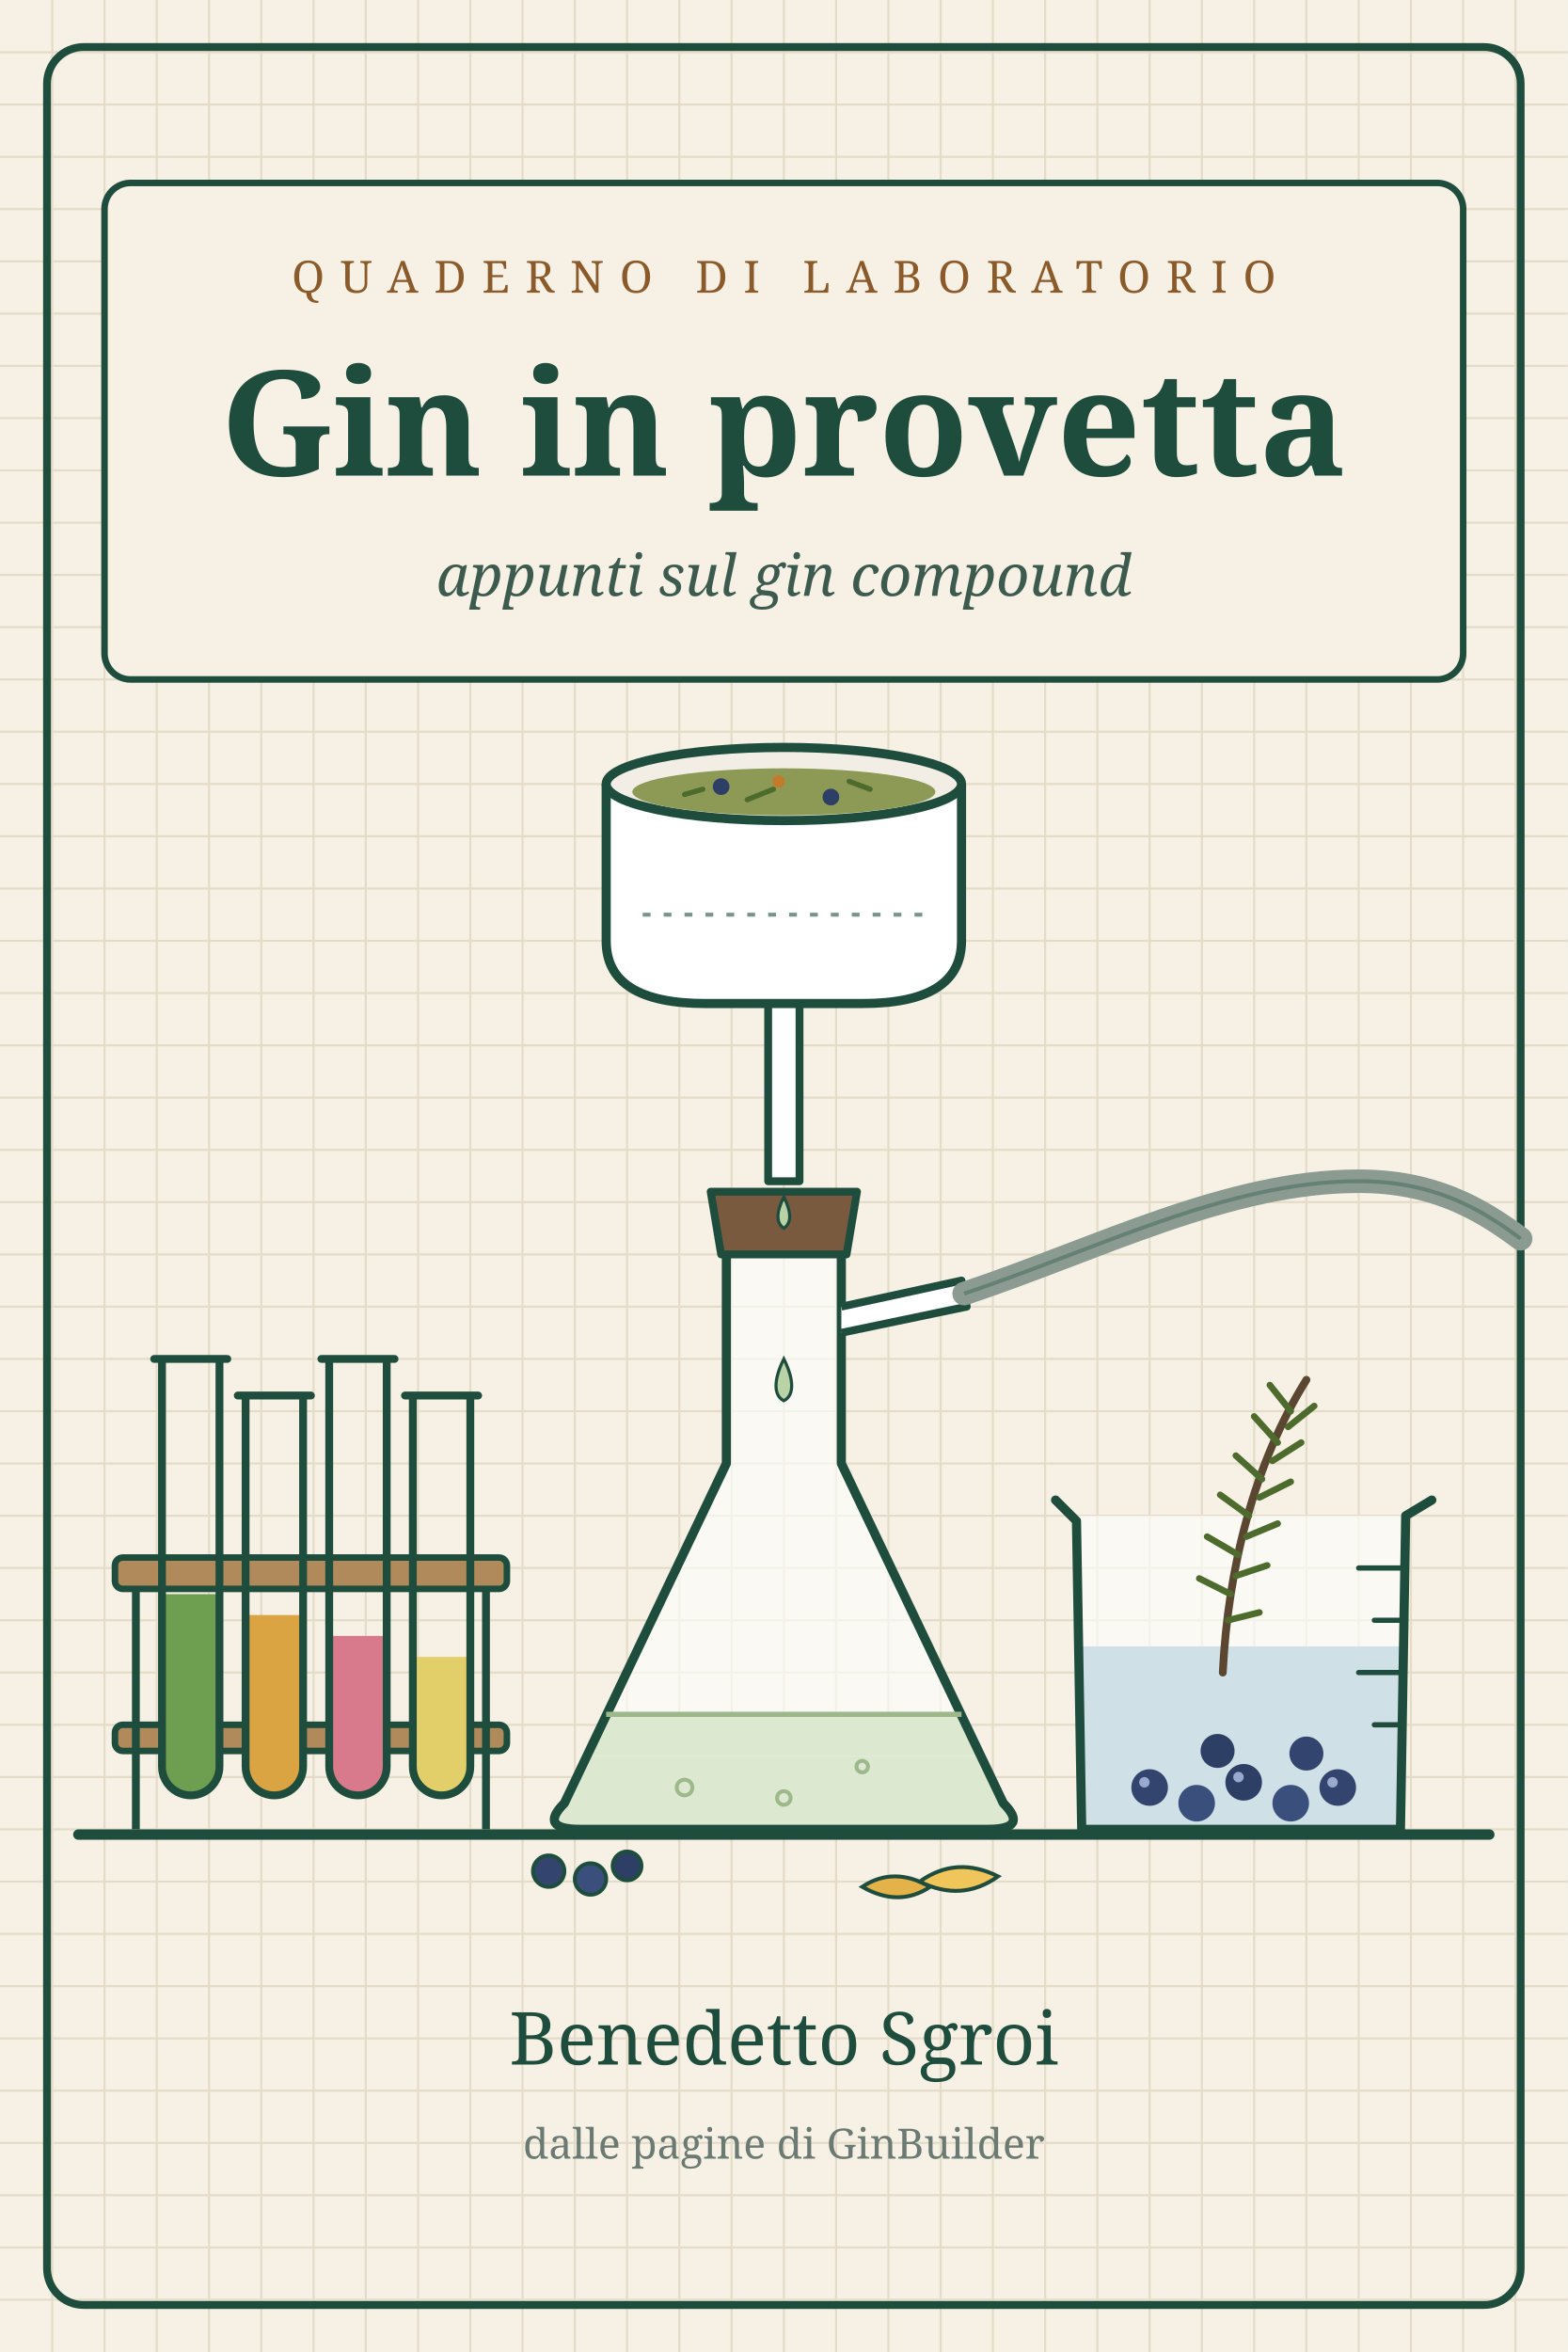
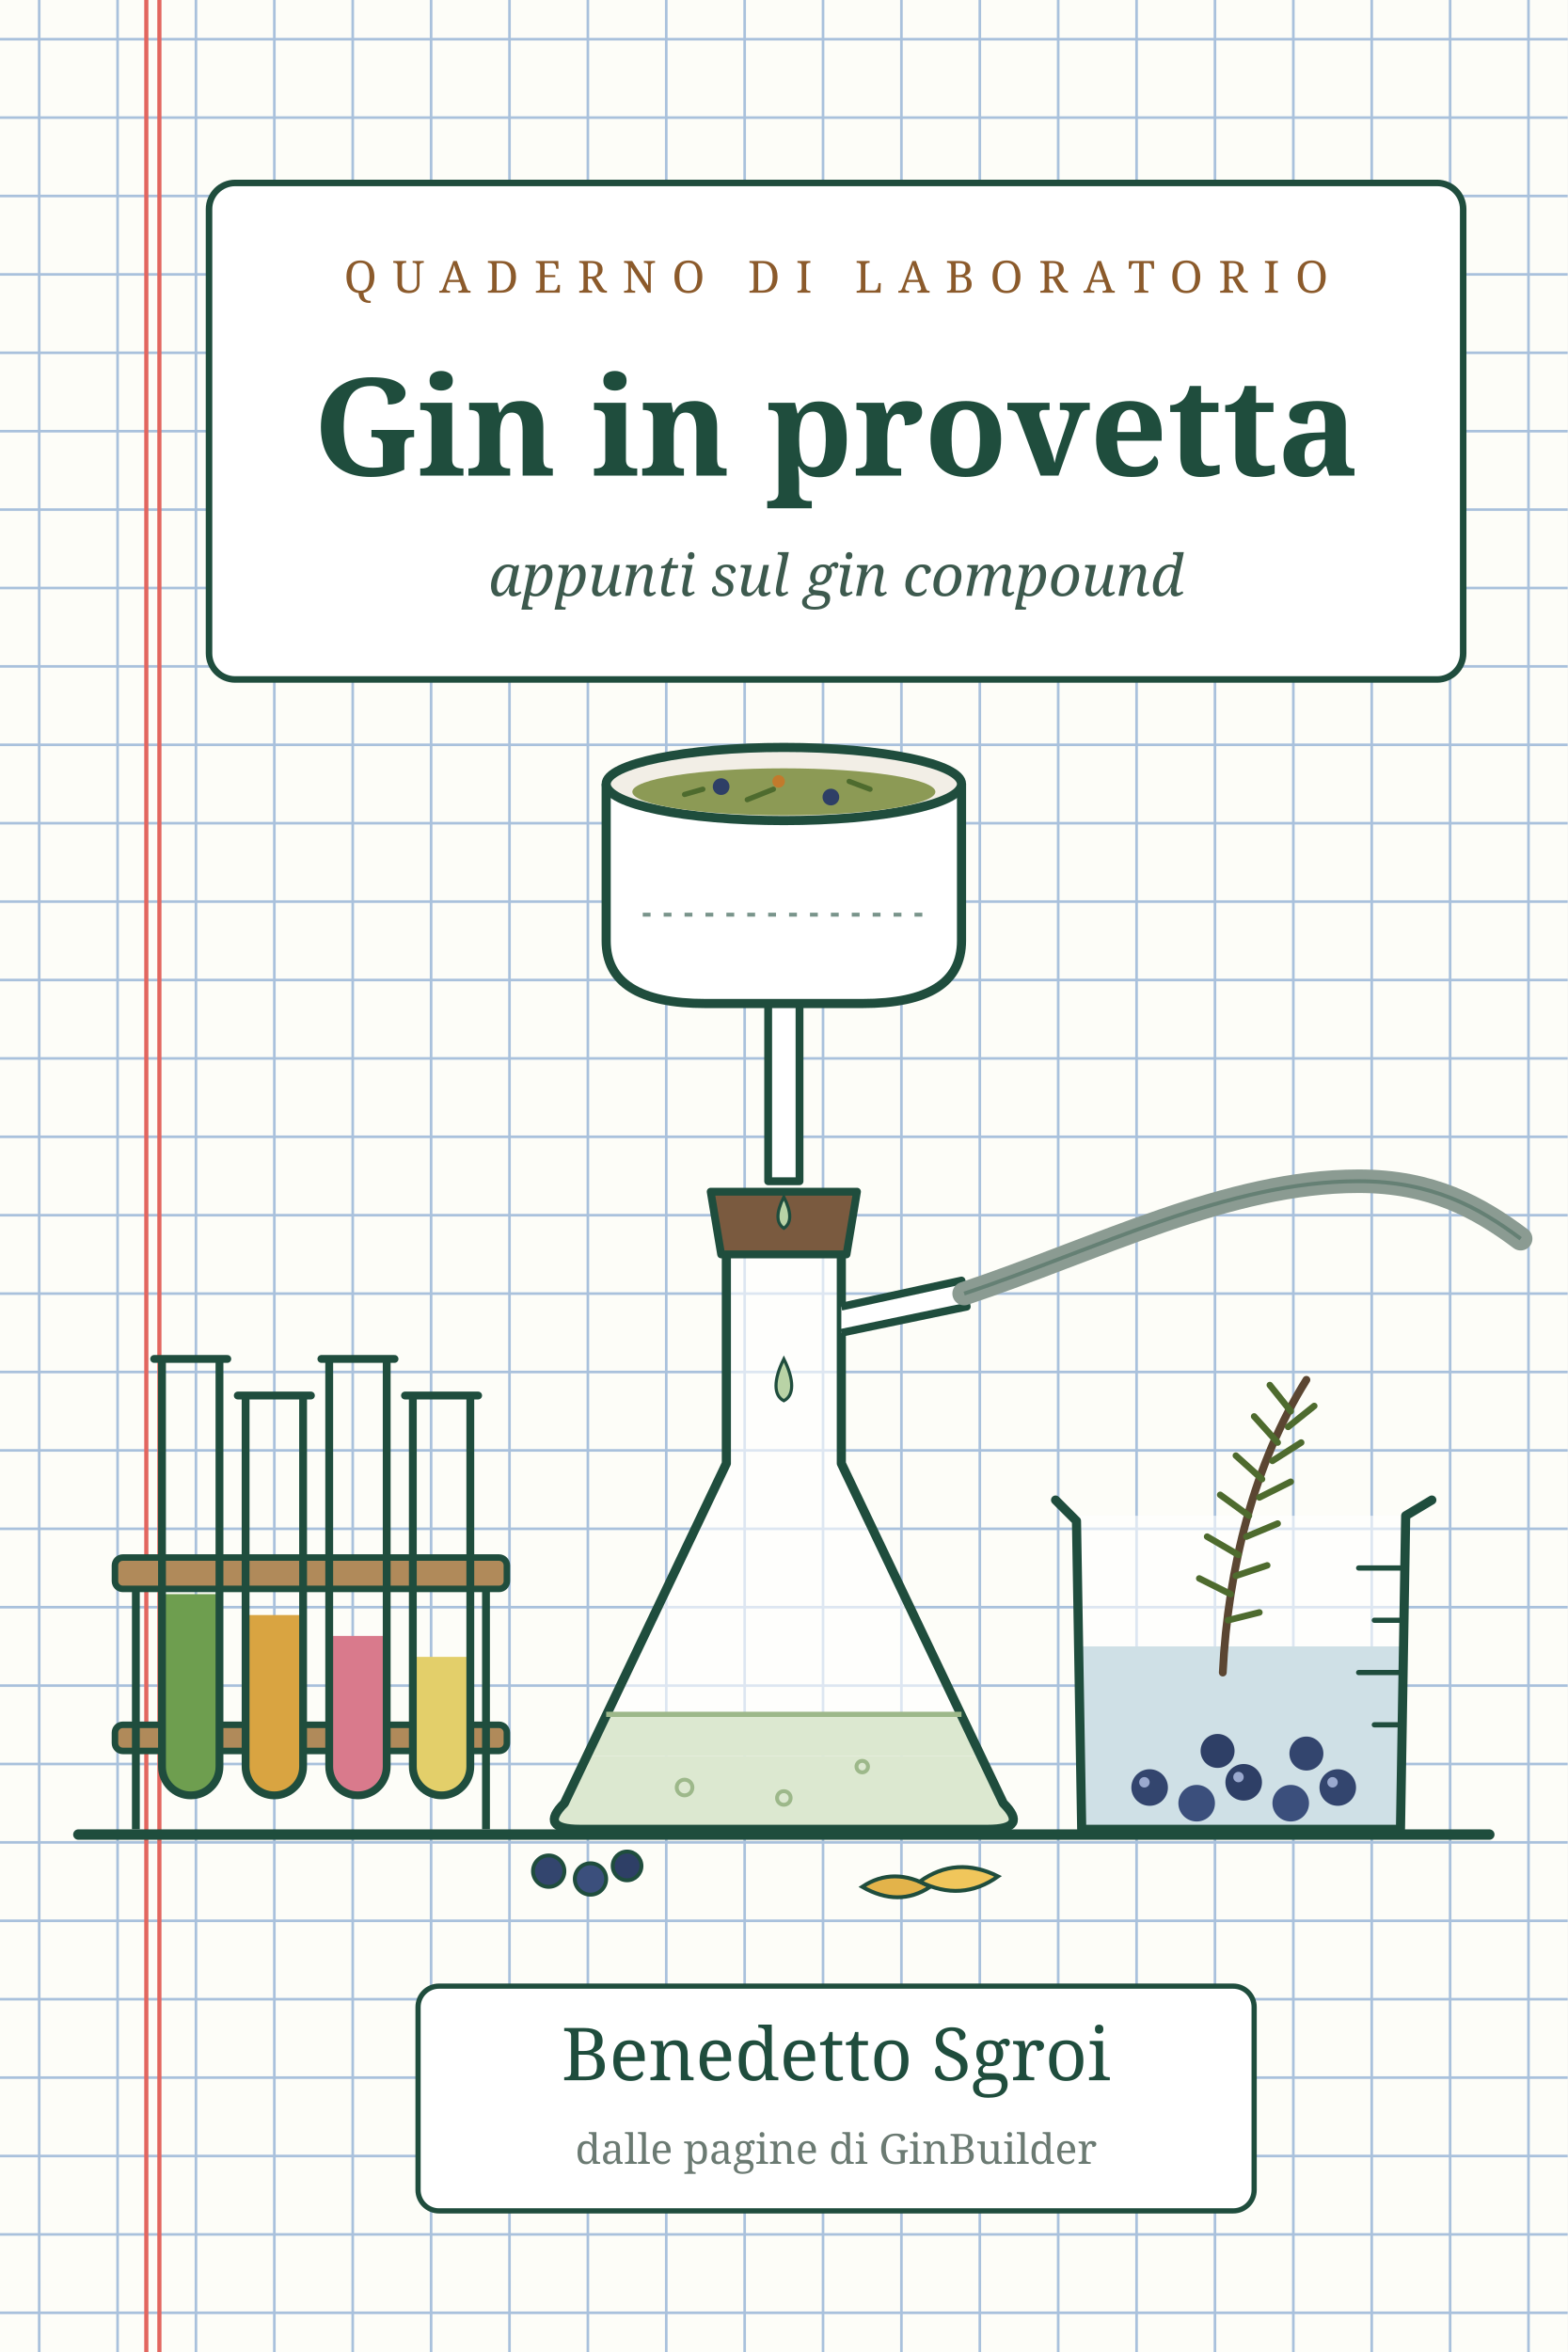
<svg xmlns="http://www.w3.org/2000/svg" viewBox="0 0 600 900">
-   <rect width="600" height="900" fill="#F6F1E4" />
-   <line x1="0" y1="20" x2="600" y2="20" stroke="#E4DCC8" stroke-width="0.8" />
-   <line x1="0" y1="40" x2="600" y2="40" stroke="#E4DCC8" stroke-width="0.8" />
-   <line x1="0" y1="60" x2="600" y2="60" stroke="#E4DCC8" stroke-width="0.8" />
-   <line x1="0" y1="80" x2="600" y2="80" stroke="#E4DCC8" stroke-width="0.8" />
-   <line x1="0" y1="100" x2="600" y2="100" stroke="#E4DCC8" stroke-width="0.8" />
-   <line x1="0" y1="120" x2="600" y2="120" stroke="#E4DCC8" stroke-width="0.8" />
-   <line x1="0" y1="140" x2="600" y2="140" stroke="#E4DCC8" stroke-width="0.8" />
-   <line x1="0" y1="160" x2="600" y2="160" stroke="#E4DCC8" stroke-width="0.8" />
-   <line x1="0" y1="180" x2="600" y2="180" stroke="#E4DCC8" stroke-width="0.8" />
-   <line x1="0" y1="200" x2="600" y2="200" stroke="#E4DCC8" stroke-width="0.8" />
-   <line x1="0" y1="220" x2="600" y2="220" stroke="#E4DCC8" stroke-width="0.8" />
-   <line x1="0" y1="240" x2="600" y2="240" stroke="#E4DCC8" stroke-width="0.8" />
-   <line x1="0" y1="260" x2="600" y2="260" stroke="#E4DCC8" stroke-width="0.8" />
-   <line x1="0" y1="280" x2="600" y2="280" stroke="#E4DCC8" stroke-width="0.8" />
-   <line x1="0" y1="300" x2="600" y2="300" stroke="#E4DCC8" stroke-width="0.8" />
-   <line x1="0" y1="320" x2="600" y2="320" stroke="#E4DCC8" stroke-width="0.8" />
-   <line x1="0" y1="340" x2="600" y2="340" stroke="#E4DCC8" stroke-width="0.8" />
-   <line x1="0" y1="360" x2="600" y2="360" stroke="#E4DCC8" stroke-width="0.8" />
-   <line x1="0" y1="380" x2="600" y2="380" stroke="#E4DCC8" stroke-width="0.8" />
-   <line x1="0" y1="400" x2="600" y2="400" stroke="#E4DCC8" stroke-width="0.8" />
-   <line x1="0" y1="420" x2="600" y2="420" stroke="#E4DCC8" stroke-width="0.8" />
-   <line x1="0" y1="440" x2="600" y2="440" stroke="#E4DCC8" stroke-width="0.8" />
-   <line x1="0" y1="460" x2="600" y2="460" stroke="#E4DCC8" stroke-width="0.8" />
-   <line x1="0" y1="480" x2="600" y2="480" stroke="#E4DCC8" stroke-width="0.8" />
-   <line x1="0" y1="500" x2="600" y2="500" stroke="#E4DCC8" stroke-width="0.8" />
-   <line x1="0" y1="520" x2="600" y2="520" stroke="#E4DCC8" stroke-width="0.8" />
-   <line x1="0" y1="540" x2="600" y2="540" stroke="#E4DCC8" stroke-width="0.8" />
-   <line x1="0" y1="560" x2="600" y2="560" stroke="#E4DCC8" stroke-width="0.8" />
-   <line x1="0" y1="580" x2="600" y2="580" stroke="#E4DCC8" stroke-width="0.8" />
-   <line x1="0" y1="600" x2="600" y2="600" stroke="#E4DCC8" stroke-width="0.8" />
-   <line x1="0" y1="620" x2="600" y2="620" stroke="#E4DCC8" stroke-width="0.8" />
-   <line x1="0" y1="640" x2="600" y2="640" stroke="#E4DCC8" stroke-width="0.8" />
-   <line x1="0" y1="660" x2="600" y2="660" stroke="#E4DCC8" stroke-width="0.8" />
-   <line x1="0" y1="680" x2="600" y2="680" stroke="#E4DCC8" stroke-width="0.8" />
-   <line x1="0" y1="700" x2="600" y2="700" stroke="#E4DCC8" stroke-width="0.8" />
-   <line x1="0" y1="720" x2="600" y2="720" stroke="#E4DCC8" stroke-width="0.8" />
-   <line x1="0" y1="740" x2="600" y2="740" stroke="#E4DCC8" stroke-width="0.8" />
-   <line x1="0" y1="760" x2="600" y2="760" stroke="#E4DCC8" stroke-width="0.8" />
-   <line x1="0" y1="780" x2="600" y2="780" stroke="#E4DCC8" stroke-width="0.8" />
-   <line x1="0" y1="800" x2="600" y2="800" stroke="#E4DCC8" stroke-width="0.8" />
-   <line x1="0" y1="820" x2="600" y2="820" stroke="#E4DCC8" stroke-width="0.8" />
-   <line x1="0" y1="840" x2="600" y2="840" stroke="#E4DCC8" stroke-width="0.8" />
-   <line x1="0" y1="860" x2="600" y2="860" stroke="#E4DCC8" stroke-width="0.8" />
-   <line x1="0" y1="880" x2="600" y2="880" stroke="#E4DCC8" stroke-width="0.8" />
-   <line x1="20" y1="0" x2="20" y2="900" stroke="#E4DCC8" stroke-width="0.8" />
-   <line x1="40" y1="0" x2="40" y2="900" stroke="#E4DCC8" stroke-width="0.8" />
-   <line x1="60" y1="0" x2="60" y2="900" stroke="#E4DCC8" stroke-width="0.8" />
-   <line x1="80" y1="0" x2="80" y2="900" stroke="#E4DCC8" stroke-width="0.8" />
-   <line x1="100" y1="0" x2="100" y2="900" stroke="#E4DCC8" stroke-width="0.8" />
-   <line x1="120" y1="0" x2="120" y2="900" stroke="#E4DCC8" stroke-width="0.8" />
-   <line x1="140" y1="0" x2="140" y2="900" stroke="#E4DCC8" stroke-width="0.8" />
-   <line x1="160" y1="0" x2="160" y2="900" stroke="#E4DCC8" stroke-width="0.8" />
-   <line x1="180" y1="0" x2="180" y2="900" stroke="#E4DCC8" stroke-width="0.8" />
-   <line x1="200" y1="0" x2="200" y2="900" stroke="#E4DCC8" stroke-width="0.8" />
-   <line x1="220" y1="0" x2="220" y2="900" stroke="#E4DCC8" stroke-width="0.8" />
-   <line x1="240" y1="0" x2="240" y2="900" stroke="#E4DCC8" stroke-width="0.8" />
-   <line x1="260" y1="0" x2="260" y2="900" stroke="#E4DCC8" stroke-width="0.8" />
-   <line x1="280" y1="0" x2="280" y2="900" stroke="#E4DCC8" stroke-width="0.8" />
-   <line x1="300" y1="0" x2="300" y2="900" stroke="#E4DCC8" stroke-width="0.8" />
-   <line x1="320" y1="0" x2="320" y2="900" stroke="#E4DCC8" stroke-width="0.8" />
-   <line x1="340" y1="0" x2="340" y2="900" stroke="#E4DCC8" stroke-width="0.8" />
-   <line x1="360" y1="0" x2="360" y2="900" stroke="#E4DCC8" stroke-width="0.8" />
-   <line x1="380" y1="0" x2="380" y2="900" stroke="#E4DCC8" stroke-width="0.8" />
-   <line x1="400" y1="0" x2="400" y2="900" stroke="#E4DCC8" stroke-width="0.8" />
-   <line x1="420" y1="0" x2="420" y2="900" stroke="#E4DCC8" stroke-width="0.8" />
-   <line x1="440" y1="0" x2="440" y2="900" stroke="#E4DCC8" stroke-width="0.8" />
-   <line x1="460" y1="0" x2="460" y2="900" stroke="#E4DCC8" stroke-width="0.8" />
-   <line x1="480" y1="0" x2="480" y2="900" stroke="#E4DCC8" stroke-width="0.8" />
-   <line x1="500" y1="0" x2="500" y2="900" stroke="#E4DCC8" stroke-width="0.8" />
-   <line x1="520" y1="0" x2="520" y2="900" stroke="#E4DCC8" stroke-width="0.8" />
-   <line x1="540" y1="0" x2="540" y2="900" stroke="#E4DCC8" stroke-width="0.8" />
-   <line x1="560" y1="0" x2="560" y2="900" stroke="#E4DCC8" stroke-width="0.8" />
-   <line x1="580" y1="0" x2="580" y2="900" stroke="#E4DCC8" stroke-width="0.8" />
-   <rect x="18" y="18" width="564" height="864" rx="14" fill="none" stroke="#1F4D3D" stroke-width="3" />
-   <rect x="40" y="70" width="520" height="190" rx="10" fill="#F6F1E4" stroke="#1F4D3D" stroke-width="2.5" />
-   <text x="300" y="112" text-anchor="middle" font-family="Georgia,serif" font-size="17" letter-spacing="6" fill="#8B5A2B">QUADERNO DI LABORATORIO</text>
-   <text x="300" y="182" text-anchor="middle" font-family="Georgia,serif" font-size="56" font-weight="bold" fill="#1F4D3D">Gin in provetta</text>
-   <text x="300" y="228" text-anchor="middle" font-family="Georgia,serif" font-size="22" font-style="italic" fill="#3D5A4E">appunti sul gin compound</text>
+   <rect width="600" height="900" fill="#FDFDF8" />
+   <line x1="0" y1="15" x2="600" y2="15" stroke="#A9C1DC" stroke-width="1" />
+   <line x1="0" y1="45" x2="600" y2="45" stroke="#A9C1DC" stroke-width="1" />
+   <line x1="0" y1="75" x2="600" y2="75" stroke="#A9C1DC" stroke-width="1" />
+   <line x1="0" y1="105" x2="600" y2="105" stroke="#A9C1DC" stroke-width="1" />
+   <line x1="0" y1="135" x2="600" y2="135" stroke="#A9C1DC" stroke-width="1" />
+   <line x1="0" y1="165" x2="600" y2="165" stroke="#A9C1DC" stroke-width="1" />
+   <line x1="0" y1="195" x2="600" y2="195" stroke="#A9C1DC" stroke-width="1" />
+   <line x1="0" y1="225" x2="600" y2="225" stroke="#A9C1DC" stroke-width="1" />
+   <line x1="0" y1="255" x2="600" y2="255" stroke="#A9C1DC" stroke-width="1" />
+   <line x1="0" y1="285" x2="600" y2="285" stroke="#A9C1DC" stroke-width="1" />
+   <line x1="0" y1="315" x2="600" y2="315" stroke="#A9C1DC" stroke-width="1" />
+   <line x1="0" y1="345" x2="600" y2="345" stroke="#A9C1DC" stroke-width="1" />
+   <line x1="0" y1="375" x2="600" y2="375" stroke="#A9C1DC" stroke-width="1" />
+   <line x1="0" y1="405" x2="600" y2="405" stroke="#A9C1DC" stroke-width="1" />
+   <line x1="0" y1="435" x2="600" y2="435" stroke="#A9C1DC" stroke-width="1" />
+   <line x1="0" y1="465" x2="600" y2="465" stroke="#A9C1DC" stroke-width="1" />
+   <line x1="0" y1="495" x2="600" y2="495" stroke="#A9C1DC" stroke-width="1" />
+   <line x1="0" y1="525" x2="600" y2="525" stroke="#A9C1DC" stroke-width="1" />
+   <line x1="0" y1="555" x2="600" y2="555" stroke="#A9C1DC" stroke-width="1" />
+   <line x1="0" y1="585" x2="600" y2="585" stroke="#A9C1DC" stroke-width="1" />
+   <line x1="0" y1="615" x2="600" y2="615" stroke="#A9C1DC" stroke-width="1" />
+   <line x1="0" y1="645" x2="600" y2="645" stroke="#A9C1DC" stroke-width="1" />
+   <line x1="0" y1="675" x2="600" y2="675" stroke="#A9C1DC" stroke-width="1" />
+   <line x1="0" y1="705" x2="600" y2="705" stroke="#A9C1DC" stroke-width="1" />
+   <line x1="0" y1="735" x2="600" y2="735" stroke="#A9C1DC" stroke-width="1" />
+   <line x1="0" y1="765" x2="600" y2="765" stroke="#A9C1DC" stroke-width="1" />
+   <line x1="0" y1="795" x2="600" y2="795" stroke="#A9C1DC" stroke-width="1" />
+   <line x1="0" y1="825" x2="600" y2="825" stroke="#A9C1DC" stroke-width="1" />
+   <line x1="0" y1="855" x2="600" y2="855" stroke="#A9C1DC" stroke-width="1" />
+   <line x1="0" y1="885" x2="600" y2="885" stroke="#A9C1DC" stroke-width="1" />
+   <line x1="15" y1="0" x2="15" y2="900" stroke="#A9C1DC" stroke-width="1" />
+   <line x1="45" y1="0" x2="45" y2="900" stroke="#A9C1DC" stroke-width="1" />
+   <line x1="75" y1="0" x2="75" y2="900" stroke="#A9C1DC" stroke-width="1" />
+   <line x1="105" y1="0" x2="105" y2="900" stroke="#A9C1DC" stroke-width="1" />
+   <line x1="135" y1="0" x2="135" y2="900" stroke="#A9C1DC" stroke-width="1" />
+   <line x1="165" y1="0" x2="165" y2="900" stroke="#A9C1DC" stroke-width="1" />
+   <line x1="195" y1="0" x2="195" y2="900" stroke="#A9C1DC" stroke-width="1" />
+   <line x1="225" y1="0" x2="225" y2="900" stroke="#A9C1DC" stroke-width="1" />
+   <line x1="255" y1="0" x2="255" y2="900" stroke="#A9C1DC" stroke-width="1" />
+   <line x1="285" y1="0" x2="285" y2="900" stroke="#A9C1DC" stroke-width="1" />
+   <line x1="315" y1="0" x2="315" y2="900" stroke="#A9C1DC" stroke-width="1" />
+   <line x1="345" y1="0" x2="345" y2="900" stroke="#A9C1DC" stroke-width="1" />
+   <line x1="375" y1="0" x2="375" y2="900" stroke="#A9C1DC" stroke-width="1" />
+   <line x1="405" y1="0" x2="405" y2="900" stroke="#A9C1DC" stroke-width="1" />
+   <line x1="435" y1="0" x2="435" y2="900" stroke="#A9C1DC" stroke-width="1" />
+   <line x1="465" y1="0" x2="465" y2="900" stroke="#A9C1DC" stroke-width="1" />
+   <line x1="495" y1="0" x2="495" y2="900" stroke="#A9C1DC" stroke-width="1" />
+   <line x1="525" y1="0" x2="525" y2="900" stroke="#A9C1DC" stroke-width="1" />
+   <line x1="555" y1="0" x2="555" y2="900" stroke="#A9C1DC" stroke-width="1" />
+   <line x1="585" y1="0" x2="585" y2="900" stroke="#A9C1DC" stroke-width="1" />
+   <line x1="56" y1="0" x2="56" y2="900" stroke="#E2665F" stroke-width="1.6" />
+   <line x1="61" y1="0" x2="61" y2="900" stroke="#E2665F" stroke-width="1.6" />
+   <rect x="80" y="70" width="480" height="190" rx="10" fill="#FFFFFF" stroke="#1F4D3D" stroke-width="2.5" />
+   <text x="320" y="112" text-anchor="middle" font-family="Georgia,serif" font-size="17" letter-spacing="6" fill="#8B5A2B">QUADERNO DI LABORATORIO</text>
+   <text x="320" y="182" text-anchor="middle" font-family="Georgia,serif" font-size="52" font-weight="bold" fill="#1F4D3D">Gin in provetta</text>
+   <text x="320" y="228" text-anchor="middle" font-family="Georgia,serif" font-size="22" font-style="italic" fill="#3D5A4E">appunti sul gin compound</text>
  <rect x="44" y="596" width="150" height="12" rx="3" fill="#B08A5A" stroke="#1F4D3D" stroke-width="2.5" />
  <rect x="44" y="660" width="150" height="10" rx="3" fill="#B08A5A" stroke="#1F4D3D" stroke-width="2.5" />
  <line x1="52" y1="608" x2="52" y2="700" stroke="#1F4D3D" stroke-width="3" />
  <line x1="186" y1="608" x2="186" y2="700" stroke="#1F4D3D" stroke-width="3" />
  <path d="M62,610 L62,676 A11,11 0 0 0 84,676 L84,610 Z" fill="#6E9E4F" />
  <path d="M62,520 L62,676 A11,11 0 0 0 84,676 L84,520" fill="none" stroke="#1F4D3D" stroke-width="3" stroke-linejoin="round" />
  <line x1="59" y1="520" x2="87" y2="520" stroke="#1F4D3D" stroke-width="3" stroke-linecap="round" />
  <path d="M94,618 L94,676 A11,11 0 0 0 116,676 L116,618 Z" fill="#D9A441" />
  <path d="M94,534 L94,676 A11,11 0 0 0 116,676 L116,534" fill="none" stroke="#1F4D3D" stroke-width="3" stroke-linejoin="round" />
  <line x1="91" y1="534" x2="119" y2="534" stroke="#1F4D3D" stroke-width="3" stroke-linecap="round" />
  <path d="M126,626 L126,676 A11,11 0 0 0 148,676 L148,626 Z" fill="#D97A8C" />
  <path d="M126,520 L126,676 A11,11 0 0 0 148,676 L148,520" fill="none" stroke="#1F4D3D" stroke-width="3" stroke-linejoin="round" />
  <line x1="123" y1="520" x2="151" y2="520" stroke="#1F4D3D" stroke-width="3" stroke-linecap="round" />
  <path d="M158,634 L158,676 A11,11 0 0 0 180,676 L180,634 Z" fill="#E3CF6A" />
  <path d="M158,534 L158,676 A11,11 0 0 0 180,676 L180,534" fill="none" stroke="#1F4D3D" stroke-width="3" stroke-linejoin="round" />
  <line x1="155" y1="534" x2="183" y2="534" stroke="#1F4D3D" stroke-width="3" stroke-linecap="round" />
  <path d="M216,690 Q206,700 222,700 L378,700 Q394,700 384,690 L322,560 L322,478 L278,478 L278,560 Z" fill="#FFFFFF" fill-opacity="0.6" />
  <path d="M226,672 L374,672 L384,690 Q394,700 378,700 L222,700 Q206,700 216,690 Z" fill="#DCE8D0" />
  <path d="M234,656 L366,656 L374,672 L226,672 Z" fill="#DCE8D0" />
  <path d="M216,690 Q206,700 222,700 L378,700 Q394,700 384,690 L322,560 L322,478 L278,478 L278,560 Z" fill="none" stroke="#1F4D3D" stroke-width="3.5" stroke-linejoin="round" />
  <line x1="232" y1="656" x2="368" y2="656" stroke="#9DB88A" stroke-width="2" />
  <circle cx="262" cy="684" r="3" fill="none" stroke="#9DB88A" stroke-width="1.5" />
  <circle cx="330" cy="676" r="2.2" fill="none" stroke="#9DB88A" stroke-width="1.5" />
  <circle cx="300" cy="688" r="2.6" fill="none" stroke="#9DB88A" stroke-width="1.5" />
  <path d="M322,500 L368,490 L370,500 L322,510" fill="#FFFFFF" stroke="#1F4D3D" stroke-width="3" stroke-linejoin="round" />
  <path d="M369,495 C420,478 470,452 520,452 C548,452 566,462 582,474" fill="none" stroke="#8B9B92" stroke-width="9" stroke-linecap="round" />
  <path d="M369,495 C420,478 470,452 520,452 C548,452 566,462 582,474" fill="none" stroke="#1F4D3D" stroke-width="1.5" stroke-dasharray="1 0" opacity="0.35" />
  <path d="M272,456 L328,456 L324,480 L276,480 Z" fill="#7A5A3F" stroke="#1F4D3D" stroke-width="3" stroke-linejoin="round" />
  <path d="M294,384 L294,452 L306,452 L306,384 Z" fill="#FFFFFF" stroke="#1F4D3D" stroke-width="3" stroke-linejoin="round" />
  <path d="M232,300 L232,360 Q232,384 270,384 L330,384 Q368,384 368,360 L368,300" fill="#FFFFFF" stroke="#1F4D3D" stroke-width="3.5" stroke-linejoin="round" />
  <ellipse cx="300" cy="300" rx="68" ry="14" fill="#F2EEE6" stroke="#1F4D3D" stroke-width="3.5" />
  <ellipse cx="300" cy="303" rx="58" ry="9" fill="#8C9A55" />
  <circle cx="276" cy="301" r="3.2" fill="#2E3F66" />
  <circle cx="318" cy="305" r="3.2" fill="#2E3F66" />
  <circle cx="298" cy="299" r="2.4" fill="#C27A2C" />
  <path d="M286,306 l10,-4 M325,299 l8,3 M262,304 l7,-2" stroke="#4E6B2E" stroke-width="2" stroke-linecap="round" />
  <line x1="246" y1="350" x2="354" y2="350" stroke="#1F4D3D" stroke-width="1.5" stroke-dasharray="3 5" opacity="0.6" />
  <path d="M300,458 C297,464 297,468 300,470 C303,468 303,464 300,458 Z" fill="#B9D3A6" stroke="#1F4D3D" stroke-width="1.2" />
  <path d="M300,520 C296,528 296,534 300,536 C304,534 304,528 300,520 Z" fill="#B9D3A6" stroke="#1F4D3D" stroke-width="1.2" />
  <path d="M412,580 L414,700 L536,700 L538,580" fill="#FFFFFF" fill-opacity="0.6" />
  <path d="M413,630 L414,700 L536,700 L537,630 Z" fill="#CFE0E6" />
  <circle cx="440" cy="684" r="7" fill="#33456E" />
  <circle cx="458" cy="690" r="7" fill="#3B4F7C" />
  <circle cx="476" cy="682" r="7" fill="#2E3F66" />
  <circle cx="494" cy="690" r="7" fill="#3B4F7C" />
  <circle cx="512" cy="684" r="7" fill="#33456E" />
  <circle cx="466" cy="670" r="6.5" fill="#2E3F66" />
  <circle cx="500" cy="671" r="6.5" fill="#33456E" />
  <circle cx="438" cy="682" r="2" fill="#9AA9CF" />
  <circle cx="474" cy="680" r="2" fill="#9AA9CF" />
  <circle cx="510" cy="682" r="2" fill="#9AA9CF" />
  <path d="M404,574 L412,582 L414,700 L536,700 L538,580 L548,574" fill="none" stroke="#1F4D3D" stroke-width="3.5" stroke-linejoin="round" stroke-linecap="round" />
  <g stroke="#1F4D3D" stroke-width="2" stroke-linecap="round">
    <line x1="520" y1="600" x2="536" y2="600" />
    <line x1="526" y1="620" x2="536" y2="620" />
    <line x1="520" y1="640" x2="536" y2="640" />
    <line x1="526" y1="660" x2="536" y2="660" />
  </g>
  <path d="M468,640 C470,600 480,560 500,528" fill="none" stroke="#5B4632" stroke-width="3" stroke-linecap="round" />
  <g stroke="#4E6B2E" stroke-width="2.5" stroke-linecap="round">
    <line x1="471.0" y1="610.0" x2="459.0" y2="604.0" />
    <line x1="474.0" y1="595.0" x2="462.0" y2="588.0" />
    <line x1="478.0" y1="580.0" x2="467.0" y2="572.0" />
    <line x1="483.0" y1="566.0" x2="473.0" y2="557.0" />
    <line x1="489.0" y1="552.0" x2="480.0" y2="542.0" />
    <line x1="494.0" y1="540.0" x2="486.0" y2="530.0" />
    <line x1="470.0" y1="620.0" x2="482.0" y2="617.0" />
    <line x1="473.0" y1="603.0" x2="485.0" y2="599.0" />
    <line x1="477.0" y1="588.0" x2="489.0" y2="583.0" />
    <line x1="482.0" y1="573.0" x2="494.0" y2="567.0" />
    <line x1="487.0" y1="559.0" x2="498.0" y2="552.0" />
    <line x1="493.0" y1="546.0" x2="503.0" y2="538.0" />
  </g>
  <line x1="30" y1="702" x2="570" y2="702" stroke="#1F4D3D" stroke-width="4" stroke-linecap="round" />
  <circle cx="210" cy="716" r="6" fill="#33456E" stroke="#1F4D3D" stroke-width="1.5" />
  <circle cx="226" cy="719" r="6" fill="#3B4F7C" stroke="#1F4D3D" stroke-width="1.5" />
  <circle cx="240" cy="714" r="5.5" fill="#2E3F66" stroke="#1F4D3D" stroke-width="1.5" />
  <path d="M330,722 q12,-8 26,0 q-12,8 -26,0 Z" fill="#E3B34A" stroke="#1F4D3D" stroke-width="1.5" />
  <path d="M352,720 q14,-10 30,-2 q-14,10 -30,2 Z" fill="#F0C65B" stroke="#1F4D3D" stroke-width="1.5" />
-   <text x="300" y="790" text-anchor="middle" font-family="Georgia,serif" font-size="28" fill="#1F4D3D">Benedetto Sgroi</text>
-   <text x="300" y="826" text-anchor="middle" font-family="Georgia,serif" font-size="16" fill="#6B7A72">dalle pagine di GinBuilder</text>
+   <rect x="160" y="760" width="320" height="86" rx="8" fill="#FFFFFF" stroke="#1F4D3D" stroke-width="2" />
+   <text x="320" y="796" text-anchor="middle" font-family="Georgia,serif" font-size="28" fill="#1F4D3D">Benedetto Sgroi</text>
+   <text x="320" y="828" text-anchor="middle" font-family="Georgia,serif" font-size="16" fill="#6B7A72">dalle pagine di GinBuilder</text>
</svg>
